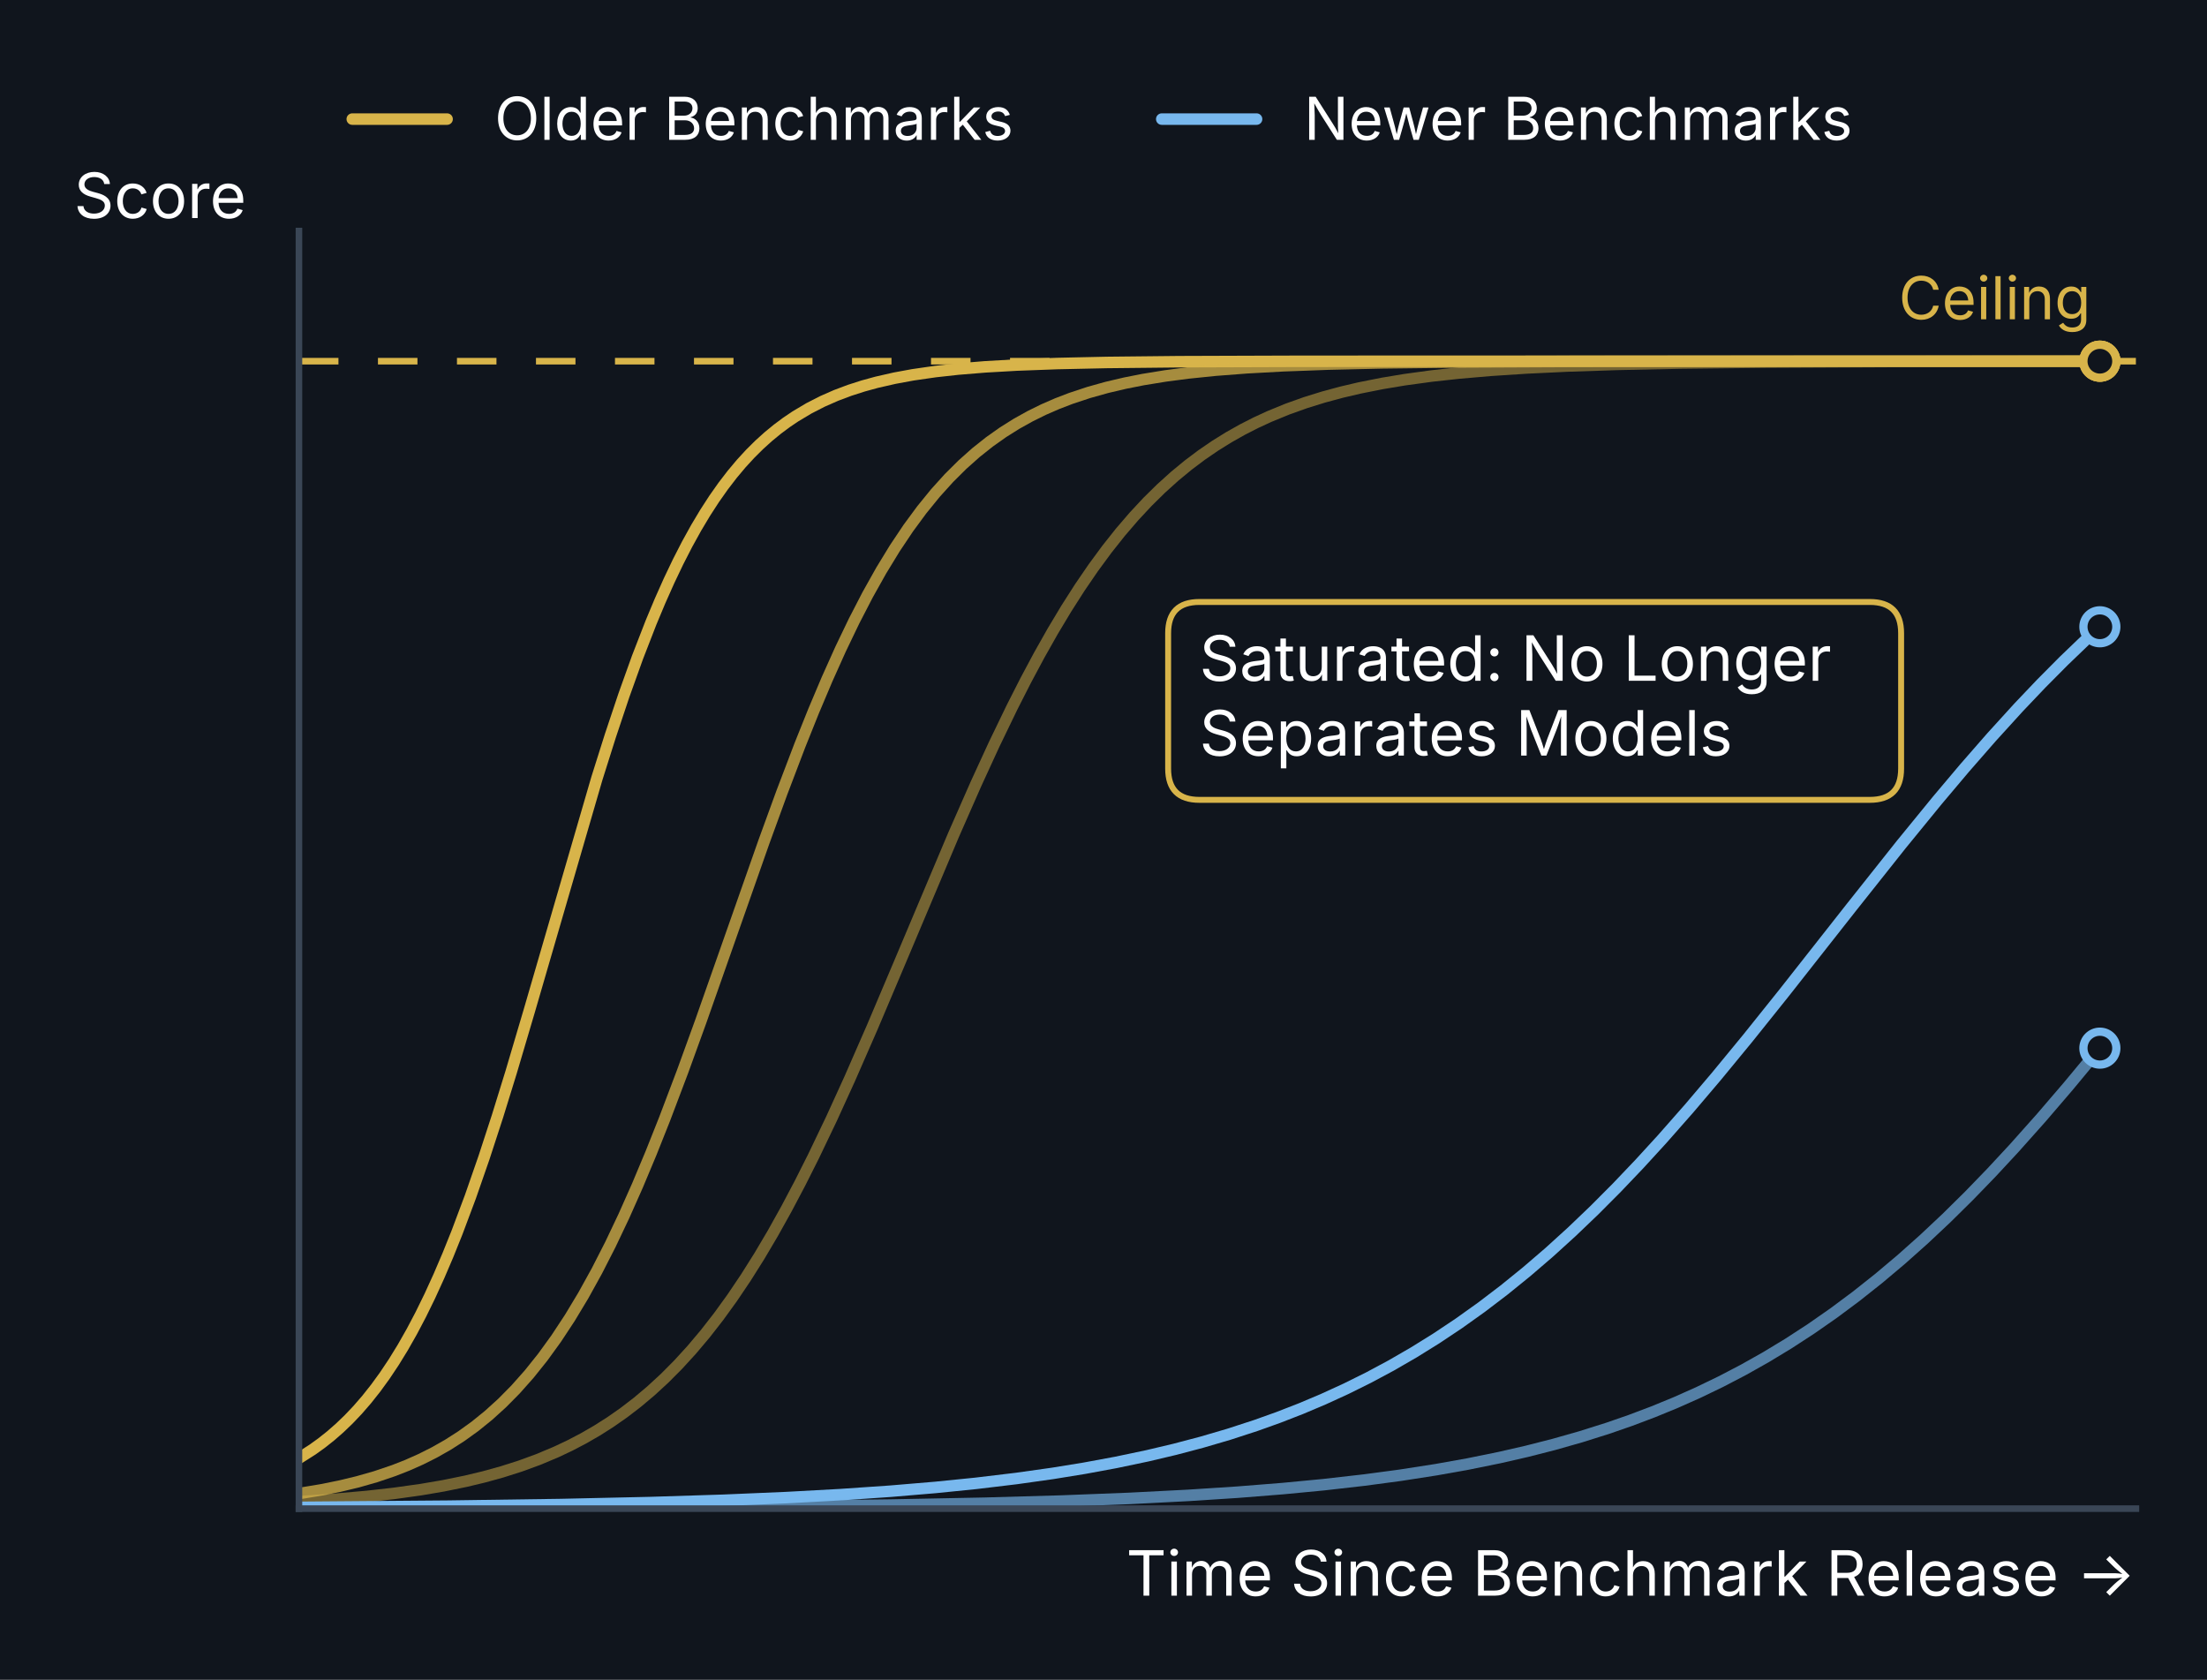
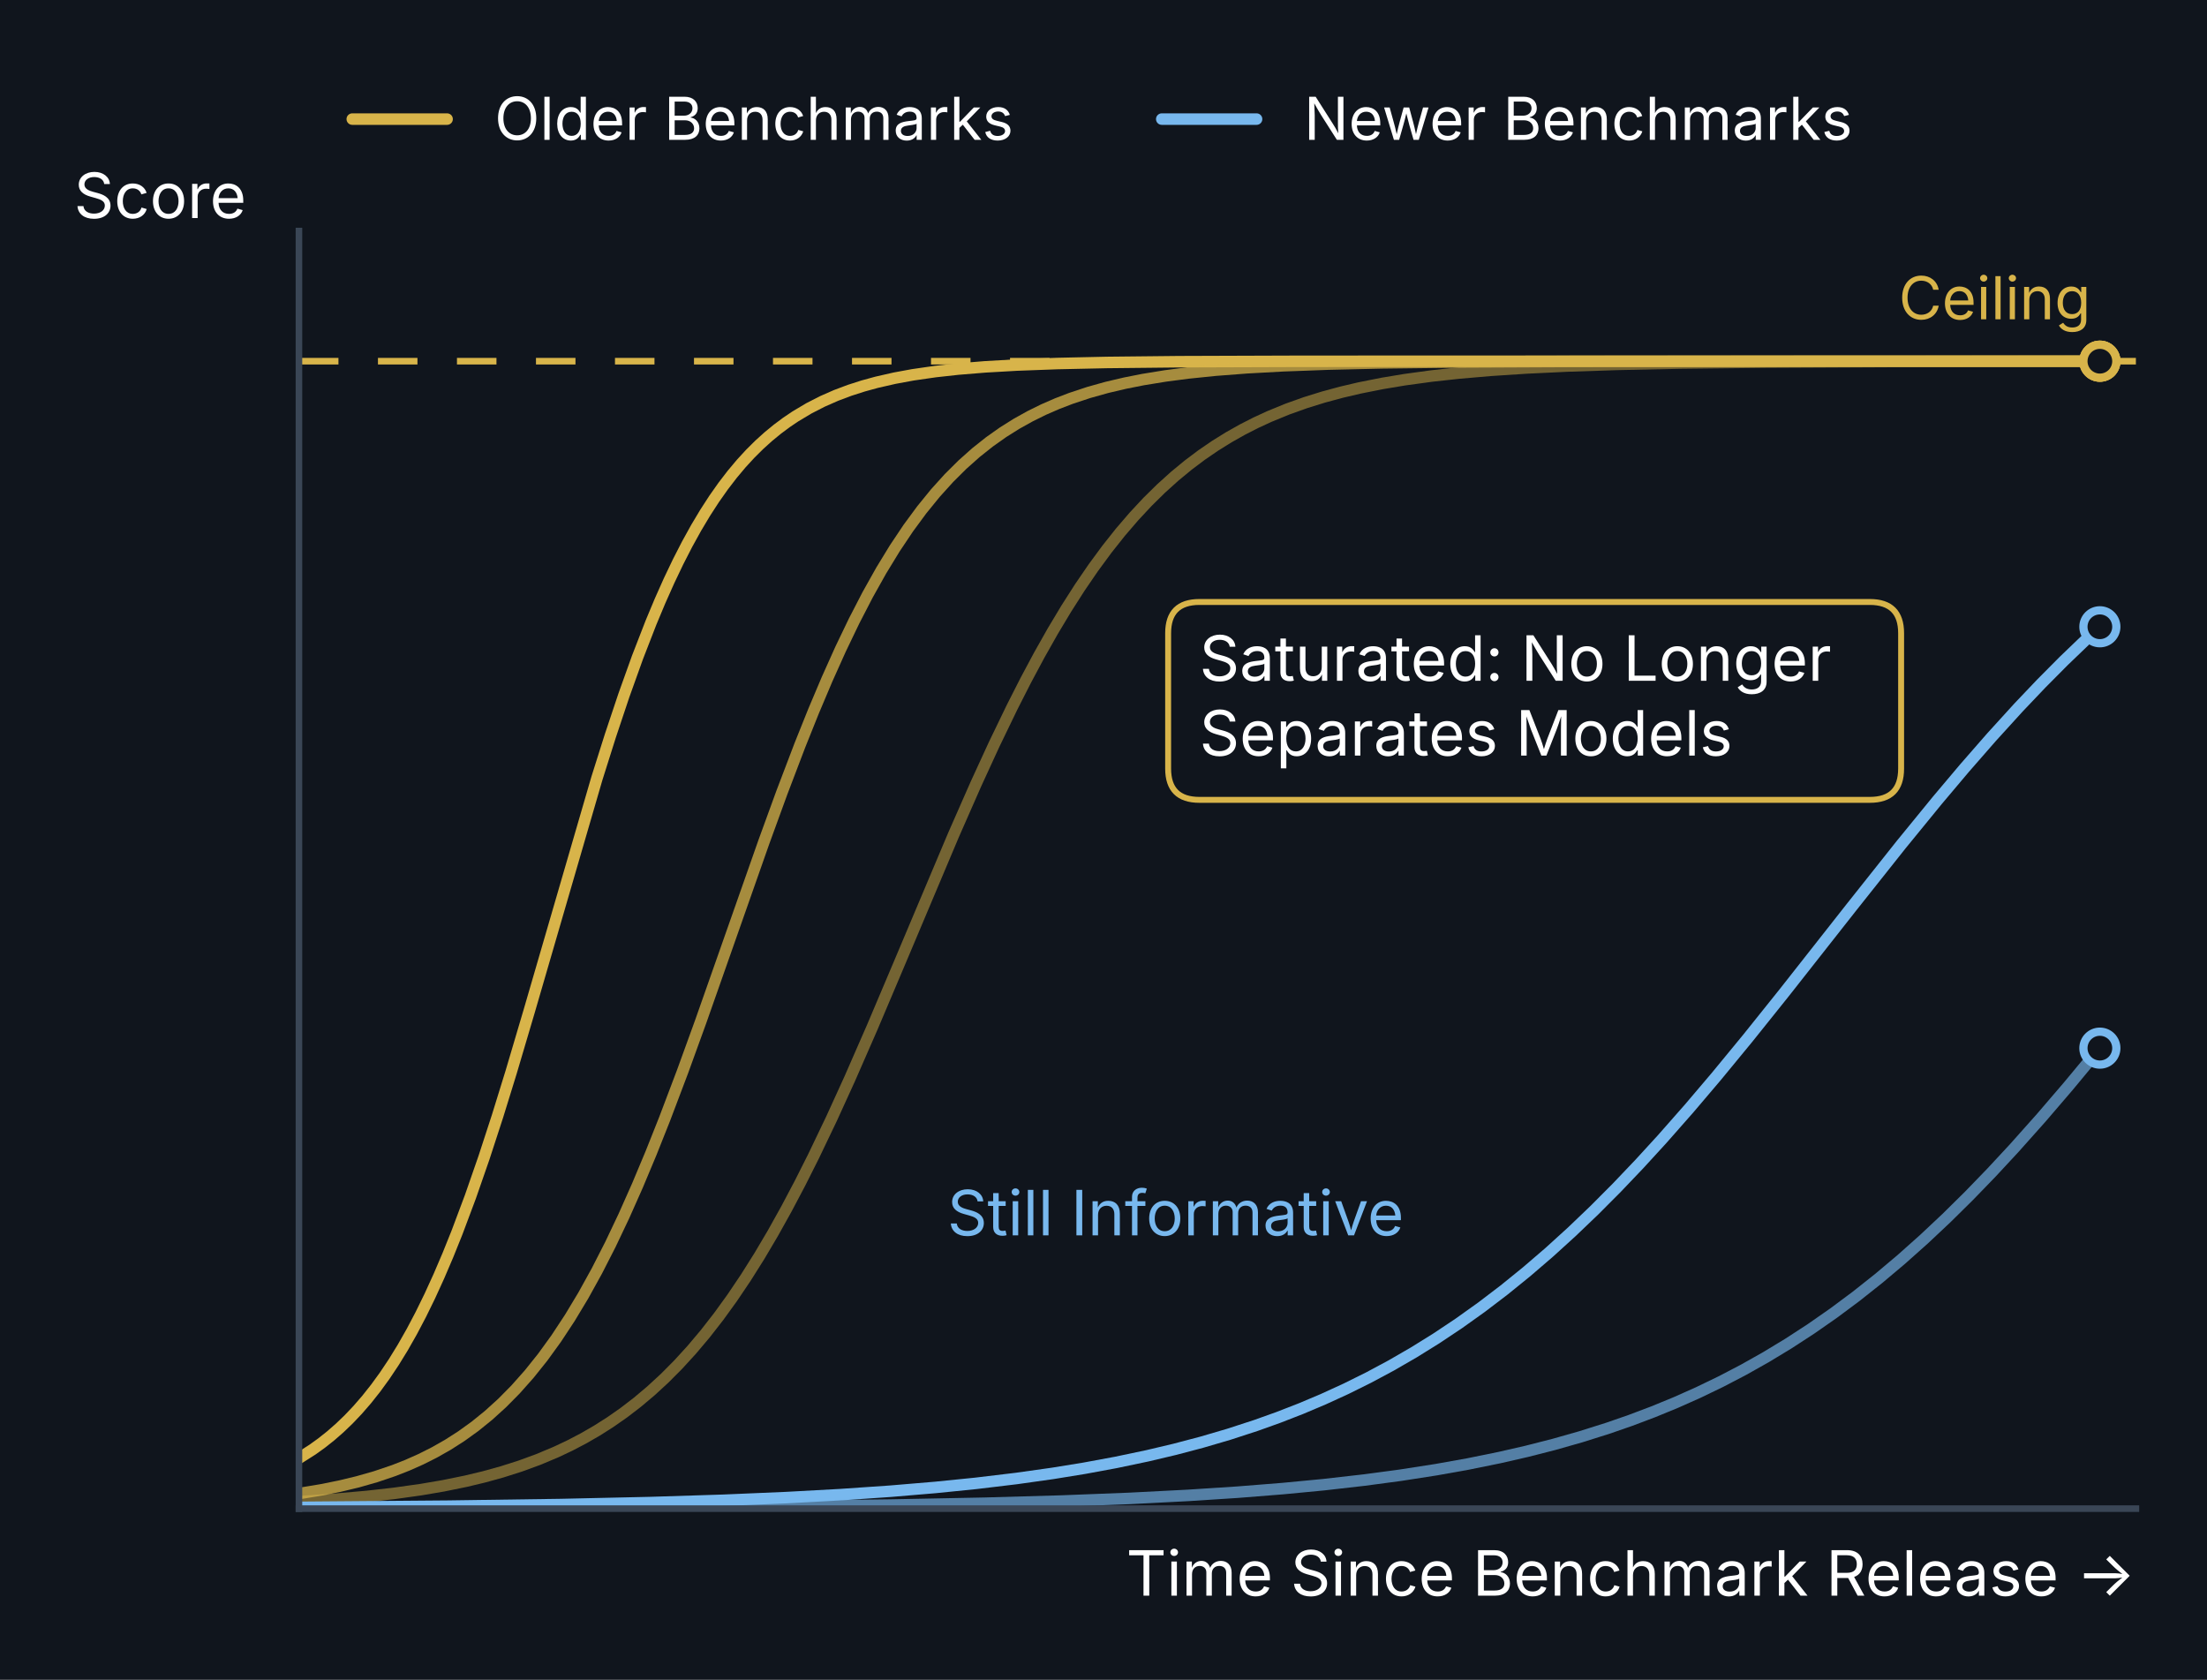
<svg xmlns="http://www.w3.org/2000/svg" xmlns:xlink="http://www.w3.org/1999/xlink" width="670.409pt" height="510.251pt" viewBox="0 0 670.409 510.251" version="1.1">
  <defs>
    <style type="text/css">*{stroke-linejoin: round; stroke-linecap: butt}</style>
  </defs>
  <g id="figure_1">
    <g id="patch_1">
      <path d="M 0 510.251 L 670.409 510.251 L 670.409 0 L 0 0 z " style="fill: #10151d" />
    </g>
    <g id="axes_1">
      <g id="patch_2">
        <path d="M 90.809 458.262 L 648.809 458.262 L 648.809 70.182 L 90.809 70.182 z " style="fill: #10151d" />
      </g>
      <g id="matplotlib.axis_1">
        <g id="text_1">
          <text style="font-size: 19px; font-family: 'Inter', 'DejaVu Sans', 'Bitstream Vera Sans', 'Computer Modern Sans Serif', 'Lucida Grande', 'Verdana', 'Geneva', 'Lucid', 'Arial', 'Helvetica', 'Avant Garde', sans-serif; text-anchor: end; fill: #ffffff" x="648.809" y="484.699" transform="rotate(-0 648.8089 484.6993)">Time Since Benchmark Release  →</text>
        </g>
      </g>
      <g id="matplotlib.axis_2">
        <g id="text_2">
          <text style="font-size: 19px; font-family: 'Inter', 'DejaVu Sans', 'Bitstream Vera Sans', 'Computer Modern Sans Serif', 'Lucida Grande', 'Verdana', 'Geneva', 'Lucid', 'Arial', 'Helvetica', 'Avant Garde', sans-serif; text-anchor: end; fill: #ffffff" x="74.809" y="66.231" transform="rotate(-0 74.80891 66.23082)">Score</text>
        </g>
      </g>
      <g id="line2d_1">
-         <path d="M 90.809 442.947 L 94.922 440.334 L 97.664 438.363 L 100.406 436.19 L 103.149 433.797 L 105.891 431.166 L 108.633 428.279 L 111.375 425.116 L 114.117 421.657 L 116.859 417.884 L 119.601 413.777 L 122.344 409.319 L 125.086 404.494 L 127.828 399.286 L 130.57 393.684 L 133.312 387.679 L 136.054 381.268 L 138.797 374.45 L 142.91 363.474 L 147.023 351.639 L 151.136 339.021 L 155.249 325.728 L 160.734 307.197 L 181.3 236.497 L 185.413 223.477 L 189.526 211.182 L 193.64 199.706 L 197.753 189.111 L 200.495 182.553 L 203.237 176.402 L 205.979 170.656 L 208.721 165.308 L 211.463 160.346 L 214.206 155.757 L 216.948 151.526 L 219.69 147.635 L 222.432 144.065 L 225.174 140.798 L 227.916 137.814 L 230.659 135.093 L 233.401 132.617 L 236.143 130.367 L 238.885 128.325 L 241.627 126.475 L 245.74 124.023 L 249.854 121.918 L 253.967 120.112 L 258.08 118.566 L 262.193 117.245 L 266.306 116.117 L 271.791 114.868 L 277.275 113.859 L 284.13 112.868 L 290.986 112.112 L 299.212 111.438 L 308.81 110.887 L 321.149 110.427 L 336.231 110.101 L 358.168 109.871 L 395.188 109.746 L 496.647 109.71 L 637.868 109.709 L 637.868 109.709 " clip-path="url(#pfd7bf7dae0)" style="fill: none; stroke: #d8b44a; stroke-width: 3.5; stroke-linecap: round" />
+         <path d="M 90.809 442.947 L 94.922 440.334 L 97.664 438.363 L 100.406 436.19 L 103.149 433.797 L 105.891 431.166 L 108.633 428.279 L 111.375 425.116 L 114.117 421.657 L 116.859 417.884 L 119.601 413.777 L 122.344 409.319 L 125.086 404.494 L 127.828 399.286 L 130.57 393.684 L 133.312 387.679 L 136.054 381.268 L 138.797 374.45 L 142.91 363.474 L 147.023 351.639 L 151.136 339.021 L 155.249 325.728 L 160.734 307.197 L 181.3 236.497 L 185.413 223.477 L 189.526 211.182 L 193.64 199.706 L 197.753 189.111 L 200.495 182.553 L 203.237 176.402 L 205.979 170.656 L 208.721 165.308 L 211.463 160.346 L 214.206 155.757 L 216.948 151.526 L 219.69 147.635 L 222.432 144.065 L 225.174 140.798 L 227.916 137.814 L 230.659 135.093 L 233.401 132.617 L 236.143 130.367 L 238.885 128.325 L 241.627 126.475 L 245.74 124.023 L 249.854 121.918 L 253.967 120.112 L 258.08 118.566 L 262.193 117.245 L 266.306 116.117 L 271.791 114.868 L 277.275 113.859 L 284.13 112.868 L 290.986 112.112 L 299.212 111.438 L 308.81 110.887 L 321.149 110.427 L 336.231 110.101 L 358.168 109.871 L 395.188 109.746 L 496.647 109.71 L 637.868 109.709 L 637.868 109.709 " clip-path="url(#pea13e8a54d)" style="fill: none; stroke: #d8b44a; stroke-width: 3.5; stroke-linecap: round" />
      </g>
      <g id="line2d_2">
        <defs>
-           <path id="m73badfdba6" d="M 0 5 C 1.326 5 2.598 4.473 3.536 3.536 C 4.473 2.598 5 1.326 5 0 C 5 -1.326 4.473 -2.598 3.536 -3.536 C 2.598 -4.473 1.326 -5 0 -5 C -1.326 -5 -2.598 -4.473 -3.536 -3.536 C -4.473 -2.598 -5 -1.326 -5 0 C -5 1.326 -4.473 2.598 -3.536 3.536 C -2.598 4.473 -1.326 5 0 5 z " style="stroke: #d8b44a; stroke-width: 2.5" />
+           <path id="m98ae377fb5" d="M 0 5 C 1.326 5 2.598 4.473 3.536 3.536 C 4.473 2.598 5 1.326 5 0 C 5 -1.326 4.473 -2.598 3.536 -3.536 C 2.598 -4.473 1.326 -5 0 -5 C -1.326 -5 -2.598 -4.473 -3.536 -3.536 C -4.473 -2.598 -5 -1.326 -5 0 C -5 1.326 -4.473 2.598 -3.536 3.536 C -2.598 4.473 -1.326 5 0 5 z " style="stroke: #d8b44a; stroke-width: 2.5" />
        </defs>
-         <g clip-path="url(#pfd7bf7dae0)">
-           <use xlink:href="#m73badfdba6" x="637.868" y="109.709" style="fill: #10151d; stroke: #d8b44a; stroke-width: 2.5" />
+         <g clip-path="url(#pea13e8a54d)">
+           <use xlink:href="#m98ae377fb5" x="637.868" y="109.709" style="fill: #10151d; stroke: #d8b44a; stroke-width: 2.5" />
        </g>
      </g>
      <g id="line2d_3">
-         <path d="M 90.809 453.687 L 97.664 452.549 L 103.149 451.441 L 108.633 450.124 L 114.117 448.559 L 119.601 446.704 L 123.715 445.092 L 127.828 443.265 L 131.941 441.198 L 136.054 438.863 L 140.168 436.229 L 144.281 433.265 L 148.394 429.937 L 152.507 426.209 L 156.62 422.046 L 160.734 417.413 L 164.847 412.274 L 168.96 406.597 L 173.073 400.353 L 177.187 393.52 L 181.3 386.08 L 185.413 378.027 L 189.526 369.365 L 193.64 360.11 L 197.753 350.291 L 201.866 339.955 L 207.35 325.472 L 212.835 310.355 L 221.061 286.973 L 232.03 255.775 L 237.514 240.724 L 242.998 226.33 L 247.111 216.073 L 251.225 206.342 L 255.338 197.18 L 259.451 188.614 L 263.564 180.659 L 267.678 173.317 L 271.791 166.58 L 275.904 160.428 L 280.017 154.84 L 284.13 149.784 L 288.244 145.228 L 292.357 141.137 L 296.47 137.476 L 300.583 134.208 L 304.697 131.299 L 308.81 128.715 L 312.923 126.425 L 317.036 124.398 L 321.149 122.608 L 325.263 121.028 L 330.747 119.21 L 336.231 117.677 L 341.716 116.387 L 347.2 115.302 L 354.055 114.187 L 360.911 113.292 L 369.137 112.449 L 378.735 111.711 L 389.703 111.107 L 403.414 110.601 L 419.867 110.228 L 443.175 109.95 L 478.823 109.784 L 552.861 109.715 L 637.868 109.709 L 637.868 109.709 " clip-path="url(#pfd7bf7dae0)" style="fill: none; stroke: #d8b44a; stroke-opacity: 0.75; stroke-width: 3.5; stroke-linecap: round" />
+         <path d="M 90.809 453.687 L 97.664 452.549 L 103.149 451.441 L 108.633 450.124 L 114.117 448.559 L 119.601 446.704 L 123.715 445.092 L 127.828 443.265 L 131.941 441.198 L 136.054 438.863 L 140.168 436.229 L 144.281 433.265 L 148.394 429.937 L 152.507 426.209 L 156.62 422.046 L 160.734 417.413 L 164.847 412.274 L 168.96 406.597 L 173.073 400.353 L 177.187 393.52 L 181.3 386.08 L 185.413 378.027 L 189.526 369.365 L 193.64 360.11 L 197.753 350.291 L 201.866 339.955 L 207.35 325.472 L 212.835 310.355 L 221.061 286.973 L 232.03 255.775 L 237.514 240.724 L 242.998 226.33 L 247.111 216.073 L 251.225 206.342 L 255.338 197.18 L 259.451 188.614 L 263.564 180.659 L 267.678 173.317 L 271.791 166.58 L 275.904 160.428 L 280.017 154.84 L 284.13 149.784 L 288.244 145.228 L 292.357 141.137 L 296.47 137.476 L 300.583 134.208 L 304.697 131.299 L 308.81 128.715 L 312.923 126.425 L 317.036 124.398 L 321.149 122.608 L 325.263 121.028 L 330.747 119.21 L 336.231 117.677 L 341.716 116.387 L 347.2 115.302 L 354.055 114.187 L 360.911 113.292 L 369.137 112.449 L 378.735 111.711 L 389.703 111.107 L 403.414 110.601 L 419.867 110.228 L 443.175 109.95 L 478.823 109.784 L 552.861 109.715 L 637.868 109.709 L 637.868 109.709 " clip-path="url(#pea13e8a54d)" style="fill: none; stroke: #d8b44a; stroke-opacity: 0.75; stroke-width: 3.5; stroke-linecap: round" />
      </g>
      <g id="line2d_4">
-         <g clip-path="url(#pfd7bf7dae0)">
-           <use xlink:href="#m73badfdba6" x="637.868" y="109.709" style="fill: #10151d; stroke: #d8b44a; stroke-width: 2.5" />
+         <g clip-path="url(#pea13e8a54d)">
+           <use xlink:href="#m98ae377fb5" x="637.868" y="109.709" style="fill: #10151d; stroke: #d8b44a; stroke-width: 2.5" />
        </g>
      </g>
      <g id="line2d_5">
-         <path d="M 90.809 456.15 L 101.778 455.415 L 111.375 454.567 L 119.601 453.644 L 127.828 452.495 L 134.683 451.326 L 141.539 449.926 L 147.023 448.611 L 152.507 447.095 L 157.992 445.35 L 163.476 443.345 L 168.96 441.044 L 173.073 439.101 L 177.187 436.953 L 181.3 434.582 L 185.413 431.968 L 189.526 429.092 L 193.64 425.932 L 197.753 422.469 L 201.866 418.681 L 205.979 414.548 L 210.092 410.051 L 214.206 405.172 L 218.319 399.895 L 222.432 394.207 L 226.545 388.099 L 230.659 381.565 L 234.772 374.606 L 238.885 367.227 L 242.998 359.44 L 247.111 351.264 L 252.596 339.802 L 258.08 327.776 L 264.935 312.107 L 273.162 292.692 L 289.615 253.699 L 296.47 238.115 L 301.954 226.178 L 307.439 214.821 L 311.552 206.731 L 315.665 199.035 L 319.778 191.75 L 323.892 184.887 L 328.005 178.451 L 332.118 172.439 L 336.231 166.845 L 340.345 161.659 L 344.458 156.868 L 348.571 152.455 L 352.684 148.402 L 356.797 144.69 L 360.911 141.297 L 365.024 138.203 L 369.137 135.388 L 373.25 132.831 L 377.364 130.512 L 381.477 128.412 L 385.59 126.514 L 391.074 124.266 L 396.559 122.307 L 402.043 120.603 L 407.527 119.123 L 413.011 117.839 L 419.867 116.473 L 426.722 115.333 L 434.949 114.212 L 443.175 113.312 L 452.773 112.485 L 463.741 111.768 L 476.081 111.179 L 491.163 110.683 L 510.358 110.285 L 536.408 109.991 L 574.798 109.807 L 637.868 109.726 L 637.868 109.726 " clip-path="url(#pfd7bf7dae0)" style="fill: none; stroke: #d8b44a; stroke-opacity: 0.5; stroke-width: 3.5; stroke-linecap: round" />
+         <path d="M 90.809 456.15 L 101.778 455.415 L 111.375 454.567 L 119.601 453.644 L 127.828 452.495 L 134.683 451.326 L 141.539 449.926 L 147.023 448.611 L 152.507 447.095 L 157.992 445.35 L 163.476 443.345 L 168.96 441.044 L 173.073 439.101 L 177.187 436.953 L 181.3 434.582 L 185.413 431.968 L 189.526 429.092 L 193.64 425.932 L 197.753 422.469 L 201.866 418.681 L 205.979 414.548 L 210.092 410.051 L 214.206 405.172 L 218.319 399.895 L 222.432 394.207 L 226.545 388.099 L 230.659 381.565 L 234.772 374.606 L 238.885 367.227 L 242.998 359.44 L 247.111 351.264 L 252.596 339.802 L 258.08 327.776 L 264.935 312.107 L 273.162 292.692 L 289.615 253.699 L 296.47 238.115 L 301.954 226.178 L 307.439 214.821 L 311.552 206.731 L 315.665 199.035 L 319.778 191.75 L 323.892 184.887 L 328.005 178.451 L 332.118 172.439 L 336.231 166.845 L 340.345 161.659 L 344.458 156.868 L 348.571 152.455 L 352.684 148.402 L 356.797 144.69 L 360.911 141.297 L 365.024 138.203 L 369.137 135.388 L 373.25 132.831 L 377.364 130.512 L 381.477 128.412 L 385.59 126.514 L 391.074 124.266 L 396.559 122.307 L 402.043 120.603 L 407.527 119.123 L 413.011 117.839 L 419.867 116.473 L 426.722 115.333 L 434.949 114.212 L 443.175 113.312 L 452.773 112.485 L 463.741 111.768 L 476.081 111.179 L 491.163 110.683 L 510.358 110.285 L 536.408 109.991 L 574.798 109.807 L 637.868 109.726 L 637.868 109.726 " clip-path="url(#pea13e8a54d)" style="fill: none; stroke: #d8b44a; stroke-opacity: 0.5; stroke-width: 3.5; stroke-linecap: round" />
      </g>
      <g id="line2d_6">
-         <g clip-path="url(#pfd7bf7dae0)">
-           <use xlink:href="#m73badfdba6" x="637.868" y="109.726" style="fill: #10151d; stroke: #d8b44a; stroke-width: 2.5" />
+         <g clip-path="url(#pea13e8a54d)">
+           <use xlink:href="#m98ae377fb5" x="637.868" y="109.726" style="fill: #10151d; stroke: #d8b44a; stroke-width: 2.5" />
        </g>
      </g>
      <g id="line2d_7">
-         <path d="M 90.809 457.874 L 136.054 457.511 L 170.331 457.025 L 197.753 456.417 L 219.69 455.725 L 238.885 454.91 L 255.338 454.01 L 270.42 452.976 L 284.13 451.824 L 296.47 450.579 L 308.81 449.1 L 319.778 447.555 L 329.376 445.998 L 338.973 444.224 L 348.571 442.207 L 356.797 440.26 L 365.024 438.092 L 373.25 435.681 L 381.477 433.003 L 388.332 430.551 L 395.188 427.884 L 402.043 424.986 L 408.898 421.844 L 415.754 418.443 L 422.609 414.768 L 429.464 410.806 L 436.32 406.544 L 443.175 401.971 L 450.03 397.077 L 456.886 391.855 L 463.741 386.298 L 470.597 380.405 L 477.452 374.175 L 484.307 367.615 L 491.163 360.731 L 498.018 353.536 L 504.873 346.048 L 513.1 336.706 L 521.326 327.018 L 530.924 315.351 L 541.892 301.658 L 562.459 275.519 L 577.54 256.524 L 588.509 243.093 L 596.735 233.337 L 604.962 223.915 L 613.188 214.876 L 620.044 207.664 L 626.899 200.761 L 633.755 194.18 L 637.868 190.39 L 637.868 190.39 " clip-path="url(#pfd7bf7dae0)" style="fill: none; stroke: #78b8ee; stroke-width: 3.5; stroke-linecap: round" />
+         <path d="M 90.809 457.874 L 136.054 457.511 L 170.331 457.025 L 197.753 456.417 L 219.69 455.725 L 238.885 454.91 L 255.338 454.01 L 270.42 452.976 L 284.13 451.824 L 296.47 450.579 L 308.81 449.1 L 319.778 447.555 L 329.376 445.998 L 338.973 444.224 L 348.571 442.207 L 356.797 440.26 L 365.024 438.092 L 373.25 435.681 L 381.477 433.003 L 388.332 430.551 L 395.188 427.884 L 402.043 424.986 L 408.898 421.844 L 415.754 418.443 L 422.609 414.768 L 429.464 410.806 L 436.32 406.544 L 443.175 401.971 L 450.03 397.077 L 456.886 391.855 L 463.741 386.298 L 470.597 380.405 L 477.452 374.175 L 484.307 367.615 L 491.163 360.731 L 498.018 353.536 L 504.873 346.048 L 513.1 336.706 L 521.326 327.018 L 530.924 315.351 L 541.892 301.658 L 562.459 275.519 L 577.54 256.524 L 588.509 243.093 L 596.735 233.337 L 604.962 223.915 L 613.188 214.876 L 620.044 207.664 L 626.899 200.761 L 633.755 194.18 L 637.868 190.39 L 637.868 190.39 " clip-path="url(#pea13e8a54d)" style="fill: none; stroke: #78b8ee; stroke-width: 3.5; stroke-linecap: round" />
      </g>
      <g id="line2d_8">
        <defs>
-           <path id="mb10557ed44" d="M 0 5 C 1.326 5 2.598 4.473 3.536 3.536 C 4.473 2.598 5 1.326 5 0 C 5 -1.326 4.473 -2.598 3.536 -3.536 C 2.598 -4.473 1.326 -5 0 -5 C -1.326 -5 -2.598 -4.473 -3.536 -3.536 C -4.473 -2.598 -5 -1.326 -5 0 C -5 1.326 -4.473 2.598 -3.536 3.536 C -2.598 4.473 -1.326 5 0 5 z " style="stroke: #78b8ee; stroke-width: 2.5" />
+           <path id="m0cad380662" d="M 0 5 C 1.326 5 2.598 4.473 3.536 3.536 C 4.473 2.598 5 1.326 5 0 C 5 -1.326 4.473 -2.598 3.536 -3.536 C 2.598 -4.473 1.326 -5 0 -5 C -1.326 -5 -2.598 -4.473 -3.536 -3.536 C -4.473 -2.598 -5 -1.326 -5 0 C -5 1.326 -4.473 2.598 -3.536 3.536 C -2.598 4.473 -1.326 5 0 5 z " style="stroke: #78b8ee; stroke-width: 2.5" />
        </defs>
-         <g clip-path="url(#pfd7bf7dae0)">
-           <use xlink:href="#mb10557ed44" x="637.868" y="190.39" style="fill: #10151d; stroke: #78b8ee; stroke-width: 2.5" />
+         <g clip-path="url(#pea13e8a54d)">
+           <use xlink:href="#m0cad380662" x="637.868" y="190.39" style="fill: #10151d; stroke: #78b8ee; stroke-width: 2.5" />
        </g>
      </g>
      <g id="line2d_9">
-         <path d="M 90.809 458.184 L 181.3 457.968 L 233.401 457.633 L 270.42 457.182 L 299.212 456.619 L 322.521 455.956 L 343.087 455.154 L 360.911 454.239 L 375.992 453.261 L 389.703 452.17 L 402.043 450.99 L 414.383 449.587 L 425.351 448.122 L 436.32 446.418 L 445.917 444.703 L 455.515 442.75 L 463.741 440.866 L 471.968 438.767 L 480.194 436.431 L 488.421 433.836 L 495.276 431.458 L 502.131 428.87 L 508.987 426.057 L 515.842 423.004 L 522.697 419.698 L 529.553 416.123 L 536.408 412.266 L 543.264 408.114 L 550.119 403.654 L 556.974 398.877 L 563.83 393.773 L 570.685 388.337 L 577.54 382.565 L 584.396 376.456 L 591.251 370.014 L 598.107 363.245 L 604.962 356.161 L 611.817 348.777 L 620.044 339.547 L 628.27 329.958 L 637.868 318.383 L 637.868 318.383 " clip-path="url(#pfd7bf7dae0)" style="fill: none; stroke: #78b8ee; stroke-opacity: 0.65; stroke-width: 3.5; stroke-linecap: round" />
+         <path d="M 90.809 458.184 L 181.3 457.968 L 233.401 457.633 L 270.42 457.182 L 299.212 456.619 L 322.521 455.956 L 343.087 455.154 L 360.911 454.239 L 375.992 453.261 L 389.703 452.17 L 402.043 450.99 L 414.383 449.587 L 425.351 448.122 L 436.32 446.418 L 445.917 444.703 L 455.515 442.75 L 463.741 440.866 L 471.968 438.767 L 480.194 436.431 L 488.421 433.836 L 495.276 431.458 L 502.131 428.87 L 508.987 426.057 L 515.842 423.004 L 522.697 419.698 L 529.553 416.123 L 536.408 412.266 L 543.264 408.114 L 550.119 403.654 L 556.974 398.877 L 563.83 393.773 L 570.685 388.337 L 577.54 382.565 L 584.396 376.456 L 591.251 370.014 L 598.107 363.245 L 604.962 356.161 L 611.817 348.777 L 620.044 339.547 L 628.27 329.958 L 637.868 318.383 L 637.868 318.383 " clip-path="url(#pea13e8a54d)" style="fill: none; stroke: #78b8ee; stroke-opacity: 0.65; stroke-width: 3.5; stroke-linecap: round" />
      </g>
      <g id="line2d_10">
-         <g clip-path="url(#pfd7bf7dae0)">
-           <use xlink:href="#mb10557ed44" x="637.868" y="318.383" style="fill: #10151d; stroke: #78b8ee; stroke-width: 2.5" />
+         <g clip-path="url(#pea13e8a54d)">
+           <use xlink:href="#m0cad380662" x="637.868" y="318.383" style="fill: #10151d; stroke: #78b8ee; stroke-width: 2.5" />
        </g>
      </g>
      <g id="line2d_11">
-         <path d="M 90.809 109.709 L 648.809 109.709 " clip-path="url(#pfd7bf7dae0)" style="fill: none; stroke-dasharray: 12,12; stroke-dashoffset: 0; stroke: #d8b44a; stroke-width: 2" />
+         <path d="M 90.809 109.709 L 648.809 109.709 " clip-path="url(#pea13e8a54d)" style="fill: none; stroke-dasharray: 12,12; stroke-dashoffset: 0; stroke: #d8b44a; stroke-width: 2" />
      </g>
      <g id="patch_3">
        <path d="M 90.809 458.262 L 90.809 70.182 " style="fill: none; stroke: #3a4656; stroke-width: 2; stroke-linejoin: miter; stroke-linecap: square" />
      </g>
      <g id="patch_4">
        <path d="M 90.809 458.262 L 648.809 458.262 " style="fill: none; stroke: #3a4656; stroke-width: 2; stroke-linejoin: miter; stroke-linecap: square" />
      </g>
      <g id="text_3">
        <text style="font-size: 18px; font-family: 'Inter', 'DejaVu Sans', 'Bitstream Vera Sans', 'Computer Modern Sans Serif', 'Lucida Grande', 'Verdana', 'Geneva', 'Lucid', 'Arial', 'Helvetica', 'Avant Garde', sans-serif; text-anchor: end; fill: #d8b44a" x="635.132" y="96.982" transform="rotate(-0 635.1324 96.98212)">Ceiling</text>
      </g>
      <g id="text_4">
        <g id="patch_5">
          <path d="M 364.338 242.964 L 567.992 242.964 Q 577.492 242.964 577.492 233.464 L 577.492 192.356 Q 577.492 182.856 567.992 182.856 L 364.338 182.856 Q 354.838 182.856 354.838 192.356 L 354.838 233.464 Q 354.838 242.964 364.338 242.964 z " style="fill: #10151d; stroke: #d8b44a; stroke-width: 1.8; stroke-linejoin: miter" />
        </g>
        <text style="font-size: 19px; font-family: 'Inter', 'DejaVu Sans', 'Bitstream Vera Sans', 'Computer Modern Sans Serif', 'Lucida Grande', 'Verdana', 'Geneva', 'Lucid', 'Arial', 'Helvetica', 'Avant Garde', sans-serif; fill: #ffffff" transform="translate(364.3383 206.7926)">Saturated: No Longer</text>
        <text style="font-size: 19px; font-family: 'Inter', 'DejaVu Sans', 'Bitstream Vera Sans', 'Computer Modern Sans Serif', 'Lucida Grande', 'Verdana', 'Geneva', 'Lucid', 'Arial', 'Helvetica', 'Avant Garde', sans-serif; fill: #ffffff" transform="translate(364.3383 229.5121)">Separates Models</text>
      </g>
+       <g id="text_5">
+         <text style="font-size: 19px; font-family: 'Inter', 'DejaVu Sans', 'Bitstream Vera Sans', 'Computer Modern Sans Serif', 'Lucida Grande', 'Verdana', 'Geneva', 'Lucid', 'Arial', 'Helvetica', 'Avant Garde', sans-serif; text-anchor: start; fill: #78b8ee" x="287.75" y="375.257" transform="rotate(-0 287.7501 375.2575)">Still Informative</text>
+       </g>
      <g id="legend_1">
        <g id="line2d_12">
          <path d="M 107.009 36.177 L 121.409 36.177 L 135.809 36.177 " style="fill: none; stroke: #d8b44a; stroke-width: 3.5; stroke-linecap: round" />
        </g>
-         <g id="text_5">
+         <g id="text_6">
          <text style="font-size: 18px; font-family: 'Inter', 'DejaVu Sans', 'Bitstream Vera Sans', 'Computer Modern Sans Serif', 'Lucida Grande', 'Verdana', 'Geneva', 'Lucid', 'Arial', 'Helvetica', 'Avant Garde', sans-serif; text-anchor: start; fill: #ffffff" x="150.209" y="42.477" transform="rotate(-0 150.2089 42.47719)">Older Benchmarks</text>
        </g>
        <g id="line2d_13">
          <path d="M 352.903 36.177 L 367.303 36.177 L 381.703 36.177 " style="fill: none; stroke: #78b8ee; stroke-width: 3.5; stroke-linecap: round" />
        </g>
-         <g id="text_6">
+         <g id="text_7">
          <text style="font-size: 18px; font-family: 'Inter', 'DejaVu Sans', 'Bitstream Vera Sans', 'Computer Modern Sans Serif', 'Lucida Grande', 'Verdana', 'Geneva', 'Lucid', 'Arial', 'Helvetica', 'Avant Garde', sans-serif; text-anchor: start; fill: #ffffff" x="396.103" y="42.477" transform="rotate(-0 396.103 42.47719)">Newer Benchmarks</text>
        </g>
      </g>
    </g>
  </g>
  <defs>
-     <clipPath id="pfd7bf7dae0">
+     <clipPath id="pea13e8a54d">
      <rect x="90.809" y="70.182" width="558" height="388.08" />
    </clipPath>
  </defs>
</svg>
